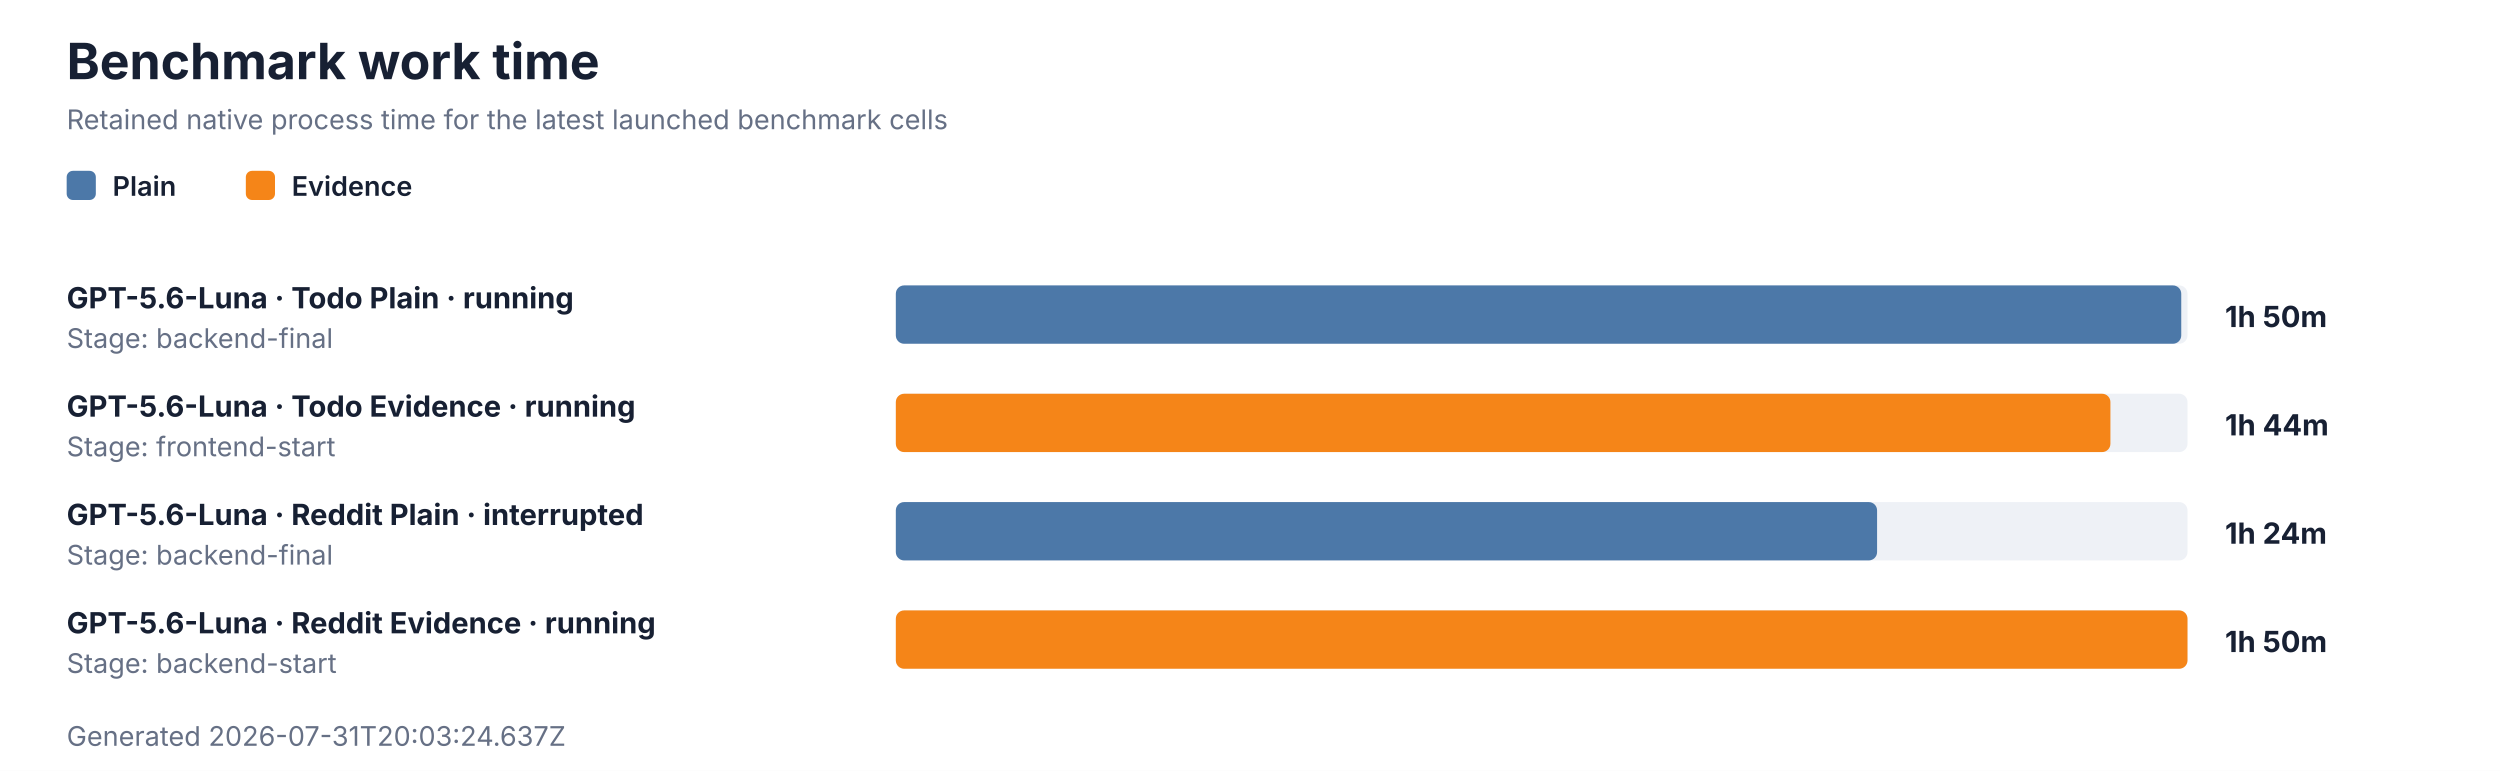
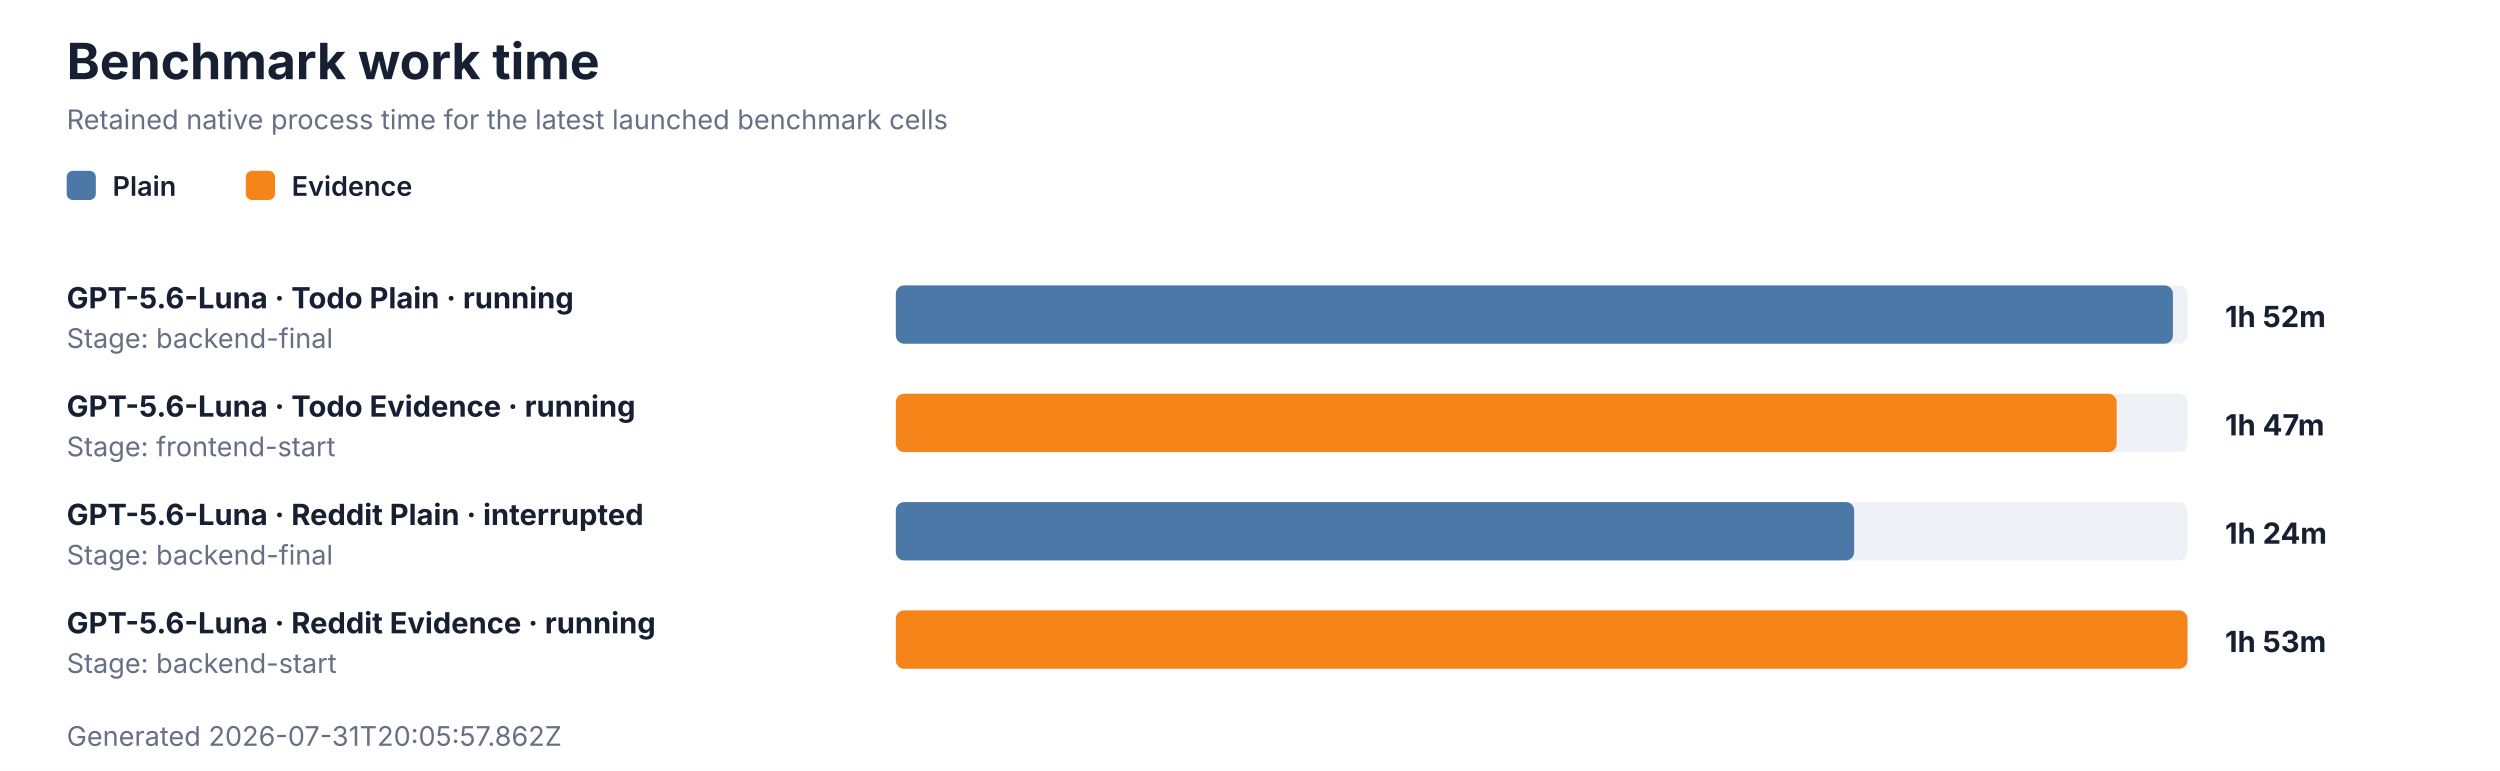
<svg xmlns="http://www.w3.org/2000/svg" role="img" aria-labelledby="title description" viewBox="0 0 1200 370" width="1200" height="370">
  <style>
  text { font-family: Inter, ui-sans-serif, system-ui, -apple-system, BlinkMacSystemFont, 'Segoe UI', sans-serif; fill: #172033; }
  .title { font-size: 24px; font-weight: 700; }
  .subtitle, .stage, .generated { font-size: 13px; fill: #667085; }
  .label { font-size: 14px; font-weight: 650; }
  .value { font-size: 14px; font-weight: 700; }
  .legend { font-size: 13px; font-weight: 600; }
  .empty { font-size: 15px; fill: #667085; }
  .track { fill: #eef1f6; }
</style>
  <rect width="1200" height="370" fill="#ffffff" />
  <text x="32" y="38" class="title">Benchmark work time</text>
  <text x="32" y="62" class="subtitle">Retained native process time for the latest launched benchmark cells</text>
  <rect x="32" y="82" width="14" height="14" rx="3" fill="#4c78a8" />
  <text x="54" y="94" class="legend">Plain</text>
  <rect x="118" y="82" width="14" height="14" rx="3" fill="#f58518" />
  <text x="140" y="94" class="legend">Evidence</text>
  <text x="32" y="148" class="label">GPT-5.6-Luna · Todo Plain · running</text>
  <text x="32" y="167" class="stage">Stage: backend-final</text>
  <rect x="430" y="137" width="620" height="28" rx="4" class="track" />
-   <rect x="430" y="137" width="617" height="28" rx="4" fill="#4c78a8" />
-   <text x="1068" y="157" class="value">1h 50m</text>
+   <rect x="430" y="137" width="613" height="28" rx="4" fill="#4c78a8" />
+   <text x="1068" y="157" class="value">1h 52m</text>
  <text x="32" y="200" class="label">GPT-5.6-Luna · Todo Evidence · running</text>
  <text x="32" y="219" class="stage">Stage: frontend-start</text>
  <rect x="430" y="189" width="620" height="28" rx="4" class="track" />
-   <rect x="430" y="189" width="583" height="28" rx="4" fill="#f58518" />
-   <text x="1068" y="209" class="value">1h 44m</text>
+   <rect x="430" y="189" width="586" height="28" rx="4" fill="#f58518" />
+   <text x="1068" y="209" class="value">1h 47m</text>
  <text x="32" y="252" class="label">GPT-5.6-Luna · Reddit Plain · interrupted</text>
  <text x="32" y="271" class="stage">Stage: backend-final</text>
  <rect x="430" y="241" width="620" height="28" rx="4" class="track" />
-   <rect x="430" y="241" width="471" height="28" rx="4" fill="#4c78a8" />
+   <rect x="430" y="241" width="460" height="28" rx="4" fill="#4c78a8" />
  <text x="1068" y="261" class="value">1h 24m</text>
  <text x="32" y="304" class="label">GPT-5.6-Luna · Reddit Evidence · running</text>
  <text x="32" y="323" class="stage">Stage: backend-start</text>
  <rect x="430" y="293" width="620" height="28" rx="4" class="track" />
  <rect x="430" y="293" width="620" height="28" rx="4" fill="#f58518" />
-   <text x="1068" y="313" class="value">1h 50m</text>
-   <text x="32" y="358" class="generated">Generated 2026-07-31T20:03:24.637Z</text>
+   <text x="1068" y="313" class="value">1h 53m</text>
+   <text x="32" y="358" class="generated">Generated 2026-07-31T20:05:57.862Z</text>
</svg>
